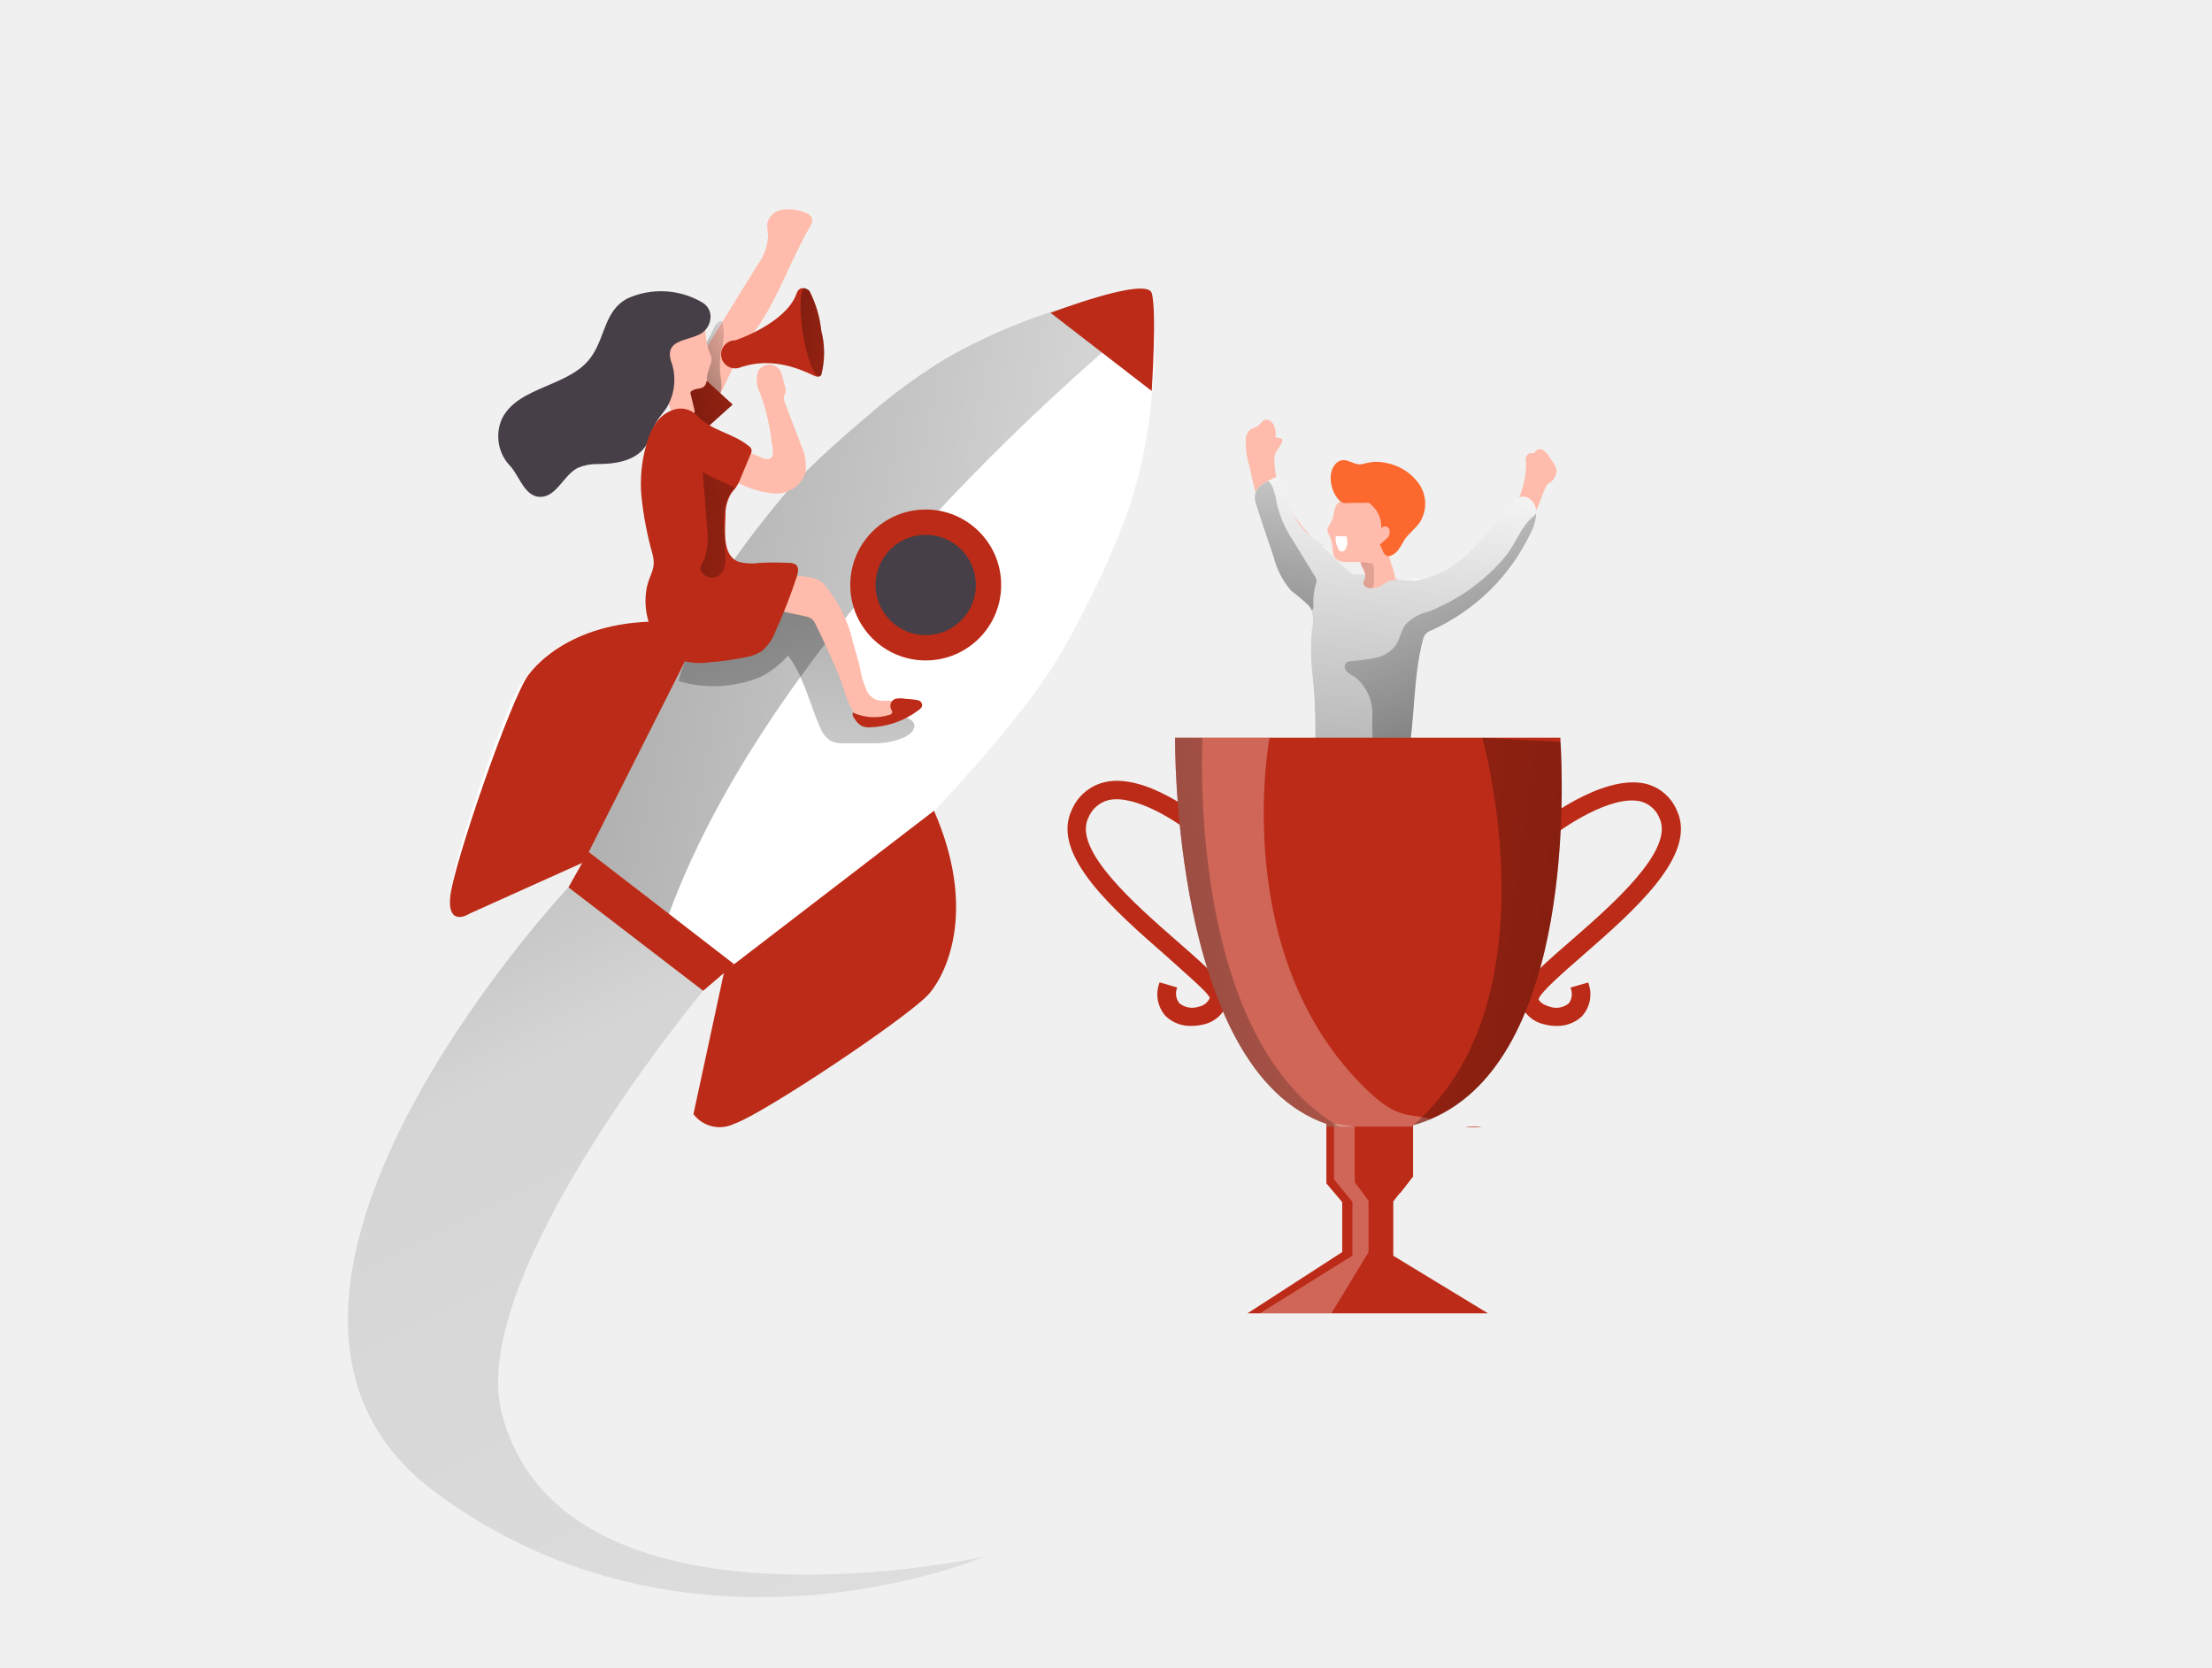
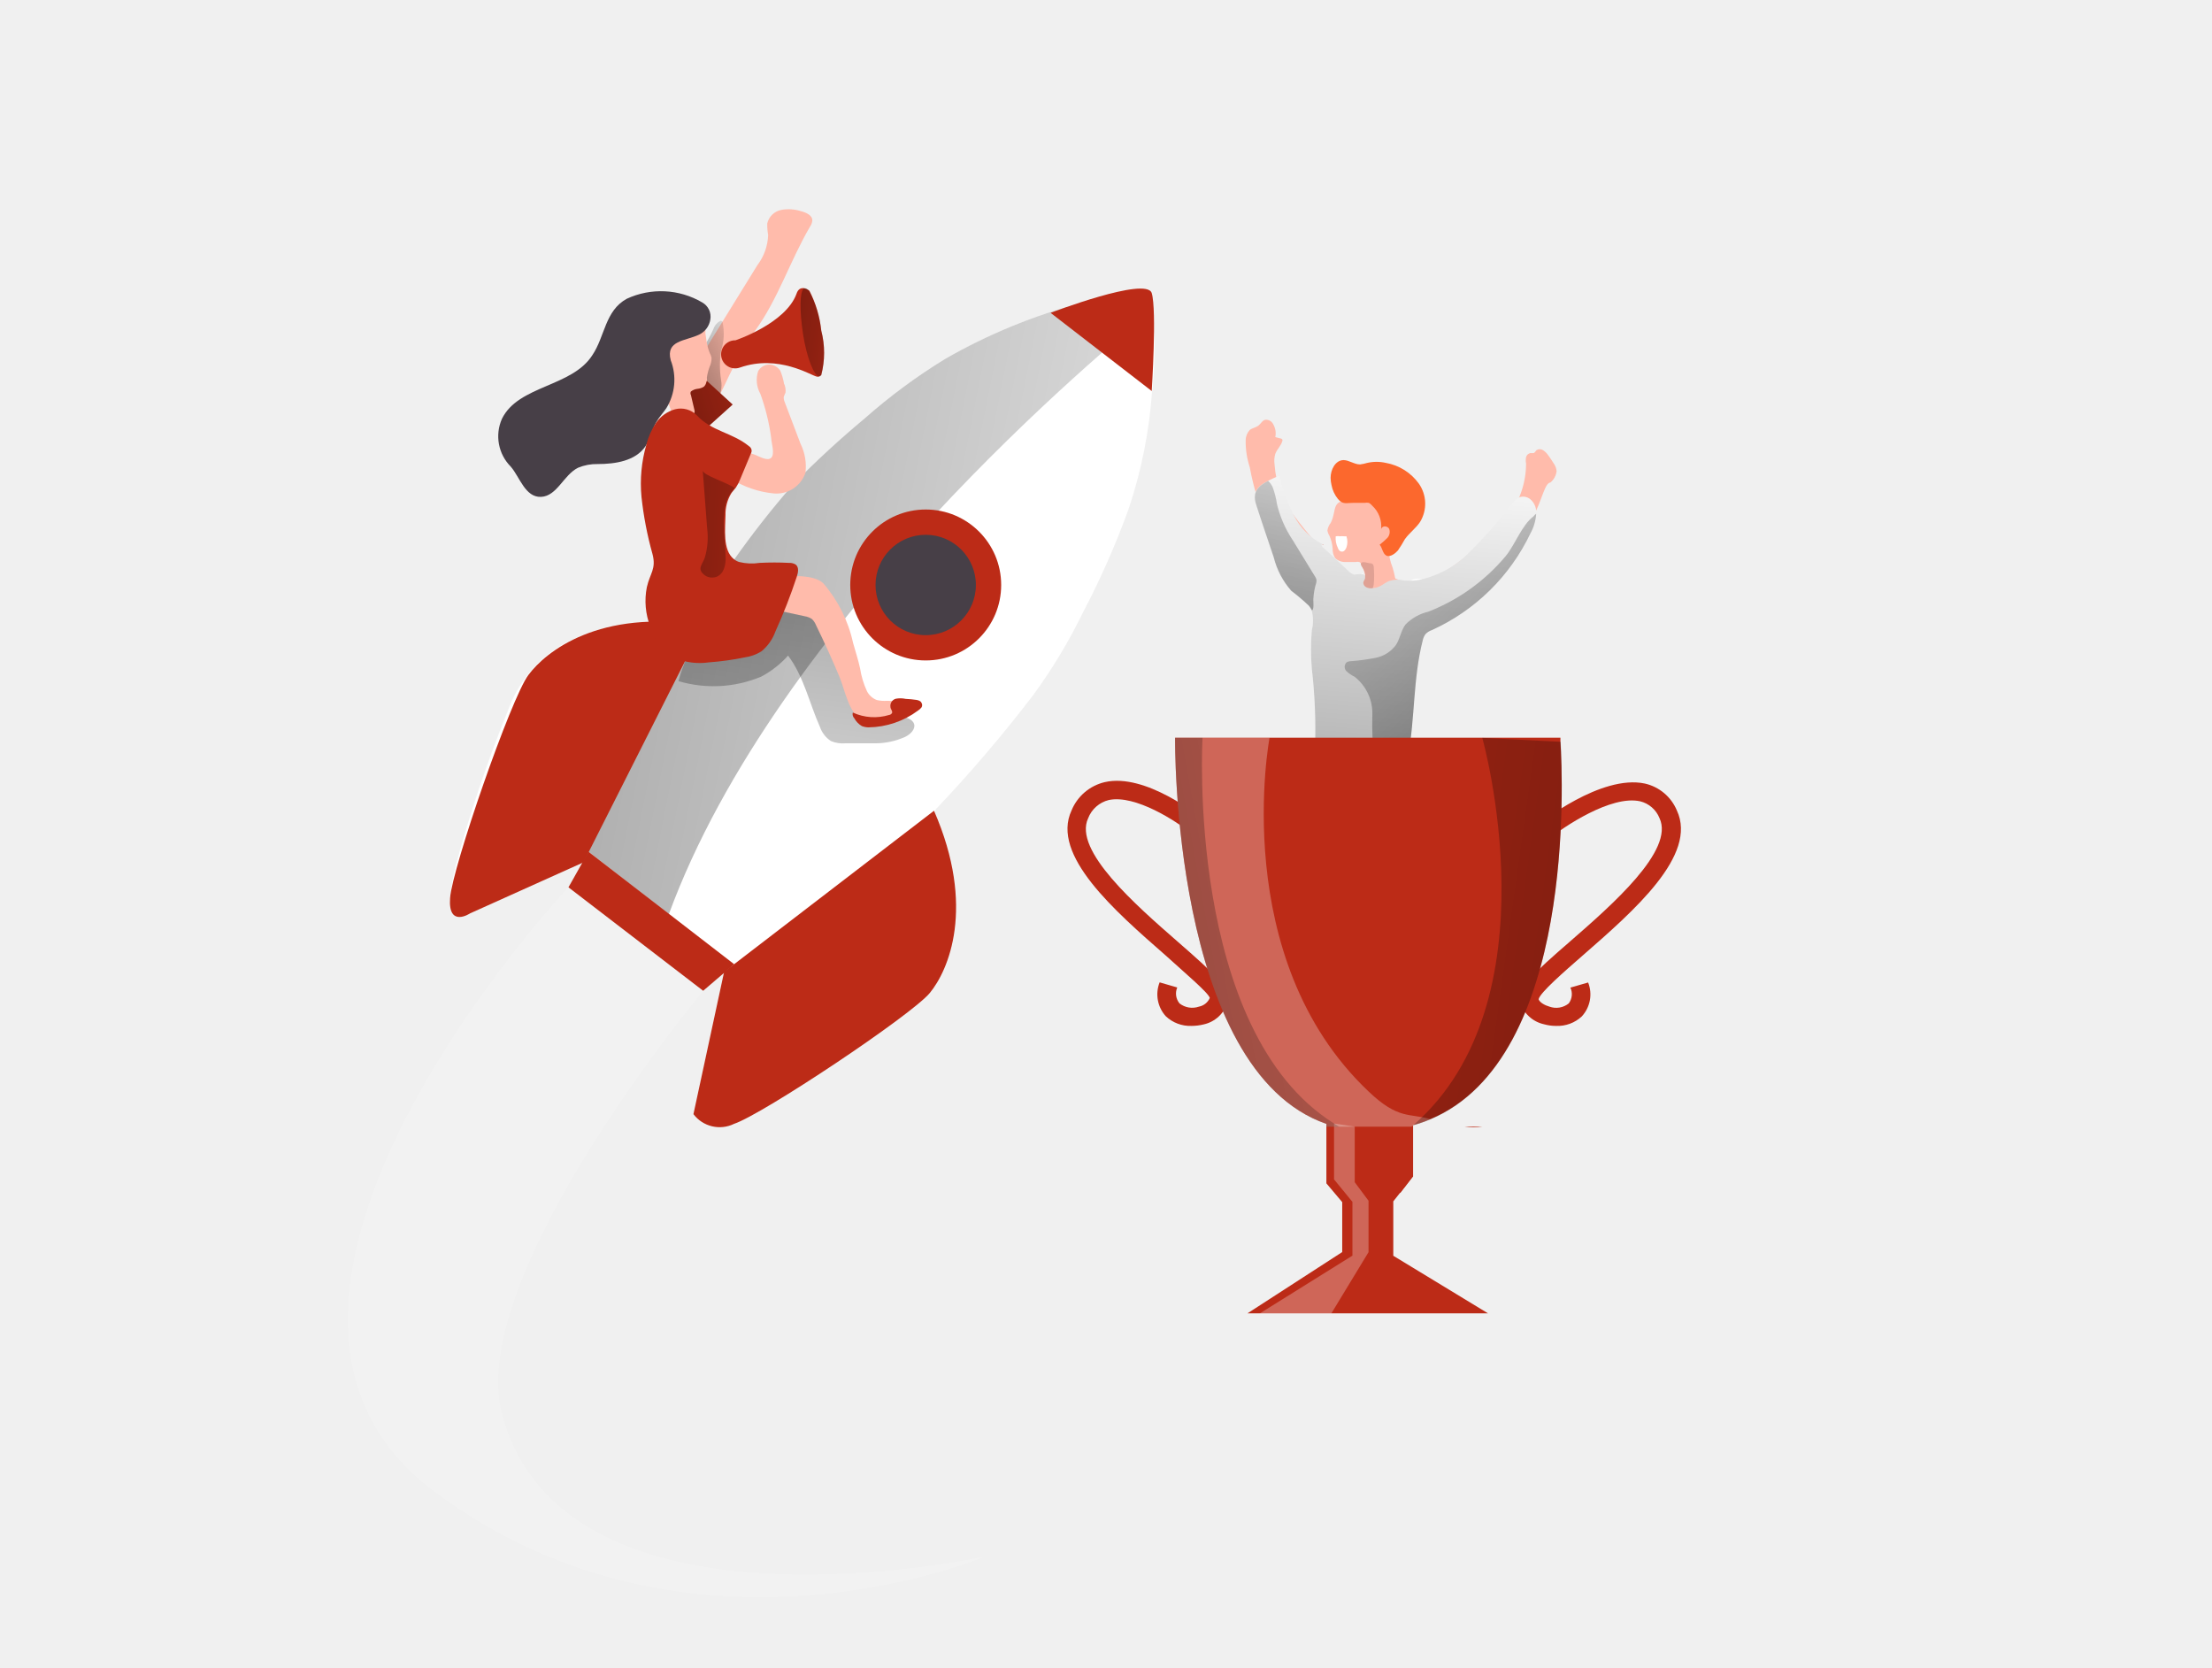
<svg xmlns="http://www.w3.org/2000/svg" xmlns:xlink="http://www.w3.org/1999/xlink" id="Layer_1" data-name="Layer 1" viewBox="0 0 165.72 130.57" width="406" height="306" class="illustration styles_illustrationTablet__1DWOa">
  <defs>
    <linearGradient id="linear-gradient" x1="112.39" y1="84.59" x2="115.37" y2="48.83" gradientUnits="userSpaceOnUse">
      <stop offset="0.01" />
      <stop offset="0.08" stop-opacity="0.69" />
      <stop offset="0.21" stop-opacity="0.32" />
      <stop offset="1" stop-opacity="0" />
    </linearGradient>
    <linearGradient id="linear-gradient-2" x1="102.11" y1="70.71" x2="112.72" y2="37.22" xlink:href="#linear-gradient" />
    <linearGradient id="linear-gradient-3" x1="-58.18" y1="334.05" x2="-85.23" y2="311.44" gradientTransform="translate(215.85 -254.06) rotate(5.04)" xlink:href="#linear-gradient" />
    <linearGradient id="linear-gradient-4" x1="30.19" y1="52.82" x2="124.07" y2="71.49" gradientUnits="userSpaceOnUse">
      <stop offset="0.01" />
      <stop offset="0.13" stop-opacity="0.69" />
      <stop offset="0.25" stop-opacity="0.32" />
      <stop offset="1" stop-opacity="0" />
    </linearGradient>
    <linearGradient id="linear-gradient-5" x1="70.48" y1="49.47" x2="64.78" y2="95.84" xlink:href="#linear-gradient-4" />
    <linearGradient id="linear-gradient-6" x1="25.44" y1="64.52" x2="109.06" y2="231.77" xlink:href="#linear-gradient" />
    <linearGradient id="linear-gradient-7" x1="70.72" y1="93.7" x2="136.2" y2="81.86" xlink:href="#linear-gradient-4" />
    <linearGradient id="linear-gradient-8" x1="152.97" y1="92.09" x2="74.08" y2="81.05" xlink:href="#linear-gradient-4" />
    <linearGradient id="linear-gradient-9" x1="362.8" y1="-151.94" x2="370" y2="-154.28" gradientTransform="translate(-274.08 254.53) rotate(-9.52)" xlink:href="#linear-gradient-4" />
    <linearGradient id="linear-gradient-10" x1="360.02" y1="-149.42" x2="374.22" y2="-151.35" gradientTransform="translate(-283.46 239.87) rotate(-9.52)" xlink:href="#linear-gradient-4" />
    <linearGradient id="linear-gradient-11" x1="356.46" y1="-142.2" x2="375.1" y2="-138.08" gradientTransform="translate(-274.08 254.53) rotate(-9.52)" xlink:href="#linear-gradient-4" />
    <linearGradient id="linear-gradient-12" x1="369.53" y1="-155.48" x2="381.05" y2="-151.93" gradientTransform="translate(-274.08 254.53) rotate(-9.52)" xlink:href="#linear-gradient-4" />
  </defs>
  <path d="M115,60l1.33.56a2,2,0,0,1,1.17.87,2,2,0,0,1-.07,1.37c-.18.59-.39,1.18-.62,1.76-.3.77-.65,1.53-.88,2.32a16.81,16.81,0,0,0-.24,6.09c0,.66-.84,1-1.49,1.09a7.22,7.22,0,0,1-3.69-.19.79.79,0,0,1-.3-.16.68.68,0,0,1-.14-.49C110,72.13,110,71,109.85,70a8.85,8.85,0,0,0-.33-1.61,15.38,15.38,0,0,1-.26-1.56c-.09-.42-.22-.83-.29-1.25a2.37,2.37,0,0,1,.09-1.27c.18-.44.43-.85.65-1.27a12.57,12.57,0,0,0,.62-1.41,3.89,3.89,0,0,1,.43-1,2.53,2.53,0,0,1,1.95-.9A5.37,5.37,0,0,1,115,60Z" transform="translate(-9.38 -14.66)" fill="#ffbbab" />
  <path d="M106.81,54.83a6.18,6.18,0,0,1-.91-1.57,8.67,8.67,0,0,1-.46-2.24,1.88,1.88,0,0,1,.06-.82c.13-.36.45-.63.55-1a.17.17,0,0,0,0-.12S106,49,105.92,49l-.42-.11a1.43,1.43,0,0,0-.16-1,.62.62,0,0,0-.58-.36c-.26,0-.39.33-.61.48s-.46.17-.65.32a1.2,1.2,0,0,0-.32.8,6.38,6.38,0,0,0,.32,2.12,19.34,19.34,0,0,0,.58,2.36,19.16,19.16,0,0,0,3.62,6.51c.62.73,3,3.61,3.94,2.87,1.33-1,.46-2.65-.46-3.44A26.38,26.38,0,0,1,106.81,54.83Z" transform="translate(-9.38 -14.66)" fill="#ffbbab" />
  <path d="M112.4,59.52c-.45.69-.89,1.4-1.3,2.12a1,1,0,0,0-.18.75.74.74,0,0,0,.38.38,2.27,2.27,0,0,0,2.18-.18A7.49,7.49,0,0,0,115.13,61a3.38,3.38,0,0,1,.92-.85,1.17,1.17,0,0,1,1.2,0,.73.73,0,0,1,.17,1.08c0-.32-.39-.52-.7-.44a1.44,1.44,0,0,0-.71.63,10.59,10.59,0,0,0-.66,1.07,3.11,3.11,0,0,0-.35.87,2.84,2.84,0,0,0,.75,2.08,2.68,2.68,0,0,1,.44.74,2.59,2.59,0,0,1-.1,1.29,17.5,17.5,0,0,0-.27,5.36,1.12,1.12,0,0,1-.21,1,1,1,0,0,1-.68.21c-1.15,0-2.29-.26-3.45-.23a19.17,19.17,0,0,1-2.14.11.31.31,0,0,1-.33-.41,22.3,22.3,0,0,0,.15-6,13.78,13.78,0,0,1-.44-2.77,1.36,1.36,0,0,1,.11-.6,2.15,2.15,0,0,1,.35-.5,7.92,7.92,0,0,0,1.58-3.11" transform="translate(-9.38 -14.66)" fill="#fff" />
  <path d="M115.31,68.77a1.08,1.08,0,0,1-.39.88,1.83,1.83,0,0,0-.24.13c-.15.14-.13.38-.16.58a3.06,3.06,0,0,1-.58,1,.89.89,0,0,0,0,1.09c.18.18.48.21.63.42s0,.89.31,1.1a.46.46,0,0,0,.57-.18,1.31,1.31,0,0,0,.17-.62q.35-3.37.64-6.77a.73.73,0,0,0-.19-.67c-.15-.21-.35-.61-.57-.72-.25.37-.06,1.17-.06,1.6C115.4,67.34,115.37,68.06,115.31,68.77Z" transform="translate(-9.38 -14.66)" fill="#020202" opacity="0.1" />
  <path d="M109.83,55.62a1.26,1.26,0,0,0-.25.58,1.14,1.14,0,0,0,.16.42,2.83,2.83,0,0,1,.25,1,1.36,1.36,0,0,0,.19.74,1.14,1.14,0,0,0,.88.31h.74a.5.5,0,0,1,.27,0,.44.44,0,0,1,.19.19,5.3,5.3,0,0,1,.41,1.7.62.62,0,0,0,.13.27A.52.52,0,0,0,113,61a2.21,2.21,0,0,0,1.62,0,.62.62,0,0,0,.33-.24.68.68,0,0,0,0-.45,8.15,8.15,0,0,0-.26-1.19,4.32,4.32,0,0,1-.32-1.61c0-.49.27-.94.35-1.42a2.39,2.39,0,0,0-1.41-2.46,2.84,2.84,0,0,0-2.46.18c-.27.14-.49.21-.62.5S110.07,55.21,109.83,55.62Z" transform="translate(-9.38 -14.66)" fill="#ffbbab" />
  <path d="M109.9,52.64a2.6,2.6,0,0,1-.07-.56c0-.64.37-1.37,1-1.39.45,0,.85.34,1.31.34a3.73,3.73,0,0,0,.56-.12,3.27,3.27,0,0,1,1.46,0,4.05,4.05,0,0,1,2.58,1.62,2.74,2.74,0,0,1,.1,3c-.33.5-.84.86-1.19,1.35a10.13,10.13,0,0,1-.55.89c-.18.21-.6.55-.9.4s-.32-.64-.53-.85a7.31,7.31,0,0,0,.59-.52.7.7,0,0,0,.16-.72c-.12-.24-.53-.29-.63,0a2.2,2.2,0,0,0-.7-1.82.9.9,0,0,0-.26-.22.91.91,0,0,0-.33,0c-.31,0-.61,0-.92,0-.53,0-.79.15-1.17-.3A2.42,2.42,0,0,1,109.9,52.64Z" transform="translate(-9.38 -14.66)" fill="#fc682d" />
  <path d="M112.9,58.77a.32.32,0,0,1,.23.07.38.38,0,0,1,.08.24,7.39,7.39,0,0,1,0,1.33,1.07,1.07,0,0,1-.09.34.35.35,0,0,1-.29.18c-.13,0-.24-.11-.38-.14a.5.5,0,0,0-.42.1,1.87,1.87,0,0,0-.3.33A6.56,6.56,0,0,1,111,62a6.22,6.22,0,0,1,.8-1.71.81.81,0,0,1,.36-.35c.12,0,.27,0,.35-.13s0-.38-.09-.55-.32-.41-.18-.53S112.78,58.76,112.9,58.77Z" transform="translate(-9.38 -14.66)" fill="#e0a194" />
  <path d="M122.54,56.41a11.24,11.24,0,0,0,1.1-1.19,6.84,6.84,0,0,0,1.5-4.25,1.25,1.25,0,0,1,0-.51.43.43,0,0,1,.35-.32.81.81,0,0,0,.22,0c.11,0,.16-.15.25-.23a.47.47,0,0,1,.5,0,1.38,1.38,0,0,1,.39.37c.16.22.32.45.46.68a1.19,1.19,0,0,1,.22.6,1.36,1.36,0,0,1-.49.89c-.31,0-.55.83-.63,1-.16.45-.34.9-.54,1.33a19,19,0,0,1-5.16,6.72c-.74.61-3.54,3-4.38,2.15-1.15-1.22,0-2.69,1-3.32A26,26,0,0,0,122.54,56.41Z" transform="translate(-9.38 -14.66)" fill="#ffbbab" />
  <path d="M110.45,56.66a3.37,3.37,0,0,1,.55,0,.08.08,0,0,1,.07,0,.05.05,0,0,1,0,0,1.3,1.3,0,0,1,0,.87.67.67,0,0,1-.19.28.29.29,0,0,1-.32,0,.51.51,0,0,1-.16-.24,1.7,1.7,0,0,1-.17-.91.06.06,0,0,1,0,0l0,0a.78.78,0,0,1,.34,0" transform="translate(-9.38 -14.66)" fill="#fff" />
  <path d="M109.27,57.34l-.09,0A.06.06,0,0,1,109.27,57.34Z" transform="translate(-9.38 -14.66)" fill="#bc2b17" />
  <path d="M125.93,54.89a3.6,3.6,0,0,1-.45,1.54A15.76,15.76,0,0,1,117.77,64a1.23,1.23,0,0,0-.51.32,1.26,1.26,0,0,0-.21.47c-.77,3-.6,6.06-1.15,9.06a1.18,1.18,0,0,1-.31.72,1.23,1.23,0,0,1-.91.21l-.65,0a44.76,44.76,0,0,1-4.61-.49,1.07,1.07,0,0,1-.71-.32,1.09,1.09,0,0,1-.1-.78,41,41,0,0,0-.25-6.17,17.68,17.68,0,0,1,0-3,3.12,3.12,0,0,0,0-1.52,1.42,1.42,0,0,0-.24-.4,15.5,15.5,0,0,0-1.38-1.17,6.28,6.28,0,0,1-1.38-2.63c-.46-1.38-.94-2.75-1.38-4.13-.33-1,.19-1.47.94-1.85.27-.14.57-.27.88-.41A15,15,0,0,0,106.94,55a5.1,5.1,0,0,0,2.24,2.26.06.06,0,0,0-.06.06.23.23,0,0,0,.1.19c.67.62,1.35,1.23,2,1.86a1.16,1.16,0,0,0,.45.29c.2,0,.89-.18.86.19a.13.13,0,0,1,0,.06c0,.13-.12.23-.14.36a.4.4,0,0,0,.23.38.81.81,0,0,0,.46.08,1.72,1.72,0,0,0,.51-.11c.27-.11.49-.3.75-.43a2.09,2.09,0,0,1,1.24-.07,5,5,0,0,0,1.34-.08,7.76,7.76,0,0,0,3.43-1.79,39.06,39.06,0,0,0,3.78-4.24,1.38,1.38,0,0,1,.49-.41.9.9,0,0,1,.94.24A1.34,1.34,0,0,1,125.93,54.89Z" transform="translate(-9.38 -14.66)" fill="#fff" />
  <path d="M125.93,54.89a3.6,3.6,0,0,1-.45,1.54A15.76,15.76,0,0,1,117.77,64a1.23,1.23,0,0,0-.51.32,1.26,1.26,0,0,0-.21.47c-.77,3-.6,6.06-1.15,9.06a1.18,1.18,0,0,1-.31.72,1.23,1.23,0,0,1-.91.21l-.65,0a44.76,44.76,0,0,1-4.61-.49,1.07,1.07,0,0,1-.71-.32,1.09,1.09,0,0,1-.1-.78,41,41,0,0,0-.25-6.17,17.68,17.68,0,0,1,0-3,3.12,3.12,0,0,0,0-1.52,1.42,1.42,0,0,0-.24-.4,15.5,15.5,0,0,0-1.38-1.17,6.28,6.28,0,0,1-1.38-2.63c-.46-1.38-.94-2.75-1.38-4.13-.33-1,.19-1.47.94-1.85.27-.14.57-.27.88-.41A15,15,0,0,0,106.94,55a5.1,5.1,0,0,0,2.24,2.26.06.06,0,0,0-.06.06.23.23,0,0,0,.1.19c.67.62,1.35,1.23,2,1.86a1.16,1.16,0,0,0,.45.29c.2,0,.89-.18.86.19a.13.13,0,0,1,0,.06c0,.13-.12.23-.14.36a.4.4,0,0,0,.23.38.81.81,0,0,0,.46.08,1.72,1.72,0,0,0,.51-.11c.27-.11.49-.3.75-.43a2.09,2.09,0,0,1,1.24-.07,5,5,0,0,0,1.34-.08,7.76,7.76,0,0,0,3.43-1.79,39.06,39.06,0,0,0,3.78-4.24,1.38,1.38,0,0,1,.49-.41.9.9,0,0,1,.94.24A1.34,1.34,0,0,1,125.93,54.89Z" transform="translate(-9.38 -14.66)" fill="url(#linear-gradient)" />
  <path d="M108.38,62.46c-.08-.12-.15-.25-.24-.36a15.5,15.5,0,0,0-1.38-1.17,6.28,6.28,0,0,1-1.38-2.63c-.46-1.38-.94-2.75-1.38-4.13-.33-1,.19-1.47.94-1.85a1.53,1.53,0,0,1,.36.51,6.45,6.45,0,0,1,.33,1.31A8.83,8.83,0,0,0,106.89,57c.59.94,1.15,1.9,1.74,2.84a.65.65,0,0,1,.08.17.55.55,0,0,1,0,.28,4.89,4.89,0,0,0-.22,1.14C108.44,61.67,108.57,62.33,108.38,62.46Z" transform="translate(-9.38 -14.66)" fill="url(#linear-gradient-2)" />
  <path d="M125.93,54.89a3.6,3.6,0,0,1-.45,1.54A15.76,15.76,0,0,1,117.77,64a1.23,1.23,0,0,0-.51.32,1.26,1.26,0,0,0-.21.47c-.77,3-.6,6.06-1.15,9.06a1.18,1.18,0,0,1-.31.72,1.23,1.23,0,0,1-.91.21l-.65,0h0a1,1,0,0,1-.52-.19.86.86,0,0,1-.26-.52,22.86,22.86,0,0,1-.15-3.42,3.63,3.63,0,0,0-1.4-3,2.51,2.51,0,0,1-.63-.43.49.49,0,0,1,0-.68.6.6,0,0,1,.32-.1,15.6,15.6,0,0,0,1.94-.26,2.6,2.6,0,0,0,1.61-1c.33-.5.4-1.14.76-1.62a3.69,3.69,0,0,1,1.79-1,15,15,0,0,0,6.06-4.36c.72-.87,1.27-2.44,2.16-3.09A1.08,1.08,0,0,1,125.93,54.89Z" transform="translate(-9.38 -14.66)" fill="url(#linear-gradient-3)" />
  <g id="lYf0vm">
    <path d="M75.45,93.56a87.51,87.51,0,0,1-13.1,7.82l-.65.08-.18,0A1.21,1.21,0,0,1,60.39,100a9.36,9.36,0,0,1,.19-1.08q.87-4.08,1.75-8.15a.46.46,0,0,0-.2-.54L51.66,82.1a.42.42,0,0,0-.51-.06c-.62.32-1.26.61-1.9.9C47,84,44.83,85,42.61,86A1.16,1.16,0,0,1,41,85.37l-.13-.3s0-.11,0-.16a23.88,23.88,0,0,1,.42-2.39A104.76,104.76,0,0,1,45.4,70.31a9.75,9.75,0,0,1,4.19-5.12,12.81,12.81,0,0,1,4.8-1.57,34.71,34.71,0,0,1,3.94-.34c.41,0,.83,0,1.25,0a.66.66,0,0,0,.44-.26c1-1.46,1.94-3,3-4.4a71.83,71.83,0,0,1,4.76-6.07,75.09,75.09,0,0,1,5.56-5.12,44.77,44.77,0,0,1,6.3-4.66,44,44,0,0,1,10.68-4.39c.72-.22,1.45-.41,2.18-.61L94,37.61l.27,0a1.85,1.85,0,0,1,1.54,1.26.59.59,0,0,1,0,.13,7.93,7.93,0,0,1,.14,1,25.78,25.78,0,0,1-.1,5.27A37.12,37.12,0,0,1,94,54.55a64.93,64.93,0,0,1-3.6,8.14,41.68,41.68,0,0,1-3.86,6.4A108.54,108.54,0,0,1,79,77.94a.56.56,0,0,0-.15.61c.18.78.35,1.56.49,2.34a18.14,18.14,0,0,1,.4,4.93A9.82,9.82,0,0,1,75.45,93.56Z" transform="translate(-9.38 -14.66)" fill="#fff" />
  </g>
  <path d="M58,86.26,51.7,81.35S54.41,73,58.33,63.28c.41,0,.83,0,1.25,0a.66.66,0,0,0,.44-.26c1-1.46,1.94-3,3-4.4a71.83,71.83,0,0,1,4.76-6.07,75.09,75.09,0,0,1,5.56-5.12,44.77,44.77,0,0,1,6.3-4.66,44,44,0,0,1,10.68-4.39c.72-.22,1.45-.41,2.18-.61L94,37.61l.27,0a1.85,1.85,0,0,1,1.54,1.26.59.59,0,0,1,0,.13C92.24,41.9,66.45,63.21,58,86.26Z" transform="translate(-9.38 -14.66)" fill="url(#linear-gradient-4)" />
  <path d="M65.23,67.65A7.52,7.52,0,0,0,67.34,66c1.23,1.63,1.66,3.71,2.49,5.57a2.2,2.2,0,0,0,.86,1.12,2.43,2.43,0,0,0,1.14.18c.77,0,1.54,0,2.31,0a5.69,5.69,0,0,0,2.38-.51c.41-.2.81-.6.69-1s-.7-.58-1.17-.58a5.75,5.75,0,0,1-1.76-.16A3.08,3.08,0,0,1,72.67,69a12.9,12.9,0,0,1-.78-2.1,24.27,24.27,0,0,0-1.52-3.56A6.68,6.68,0,0,0,69,61.43a2.87,2.87,0,0,0-2.14-.8c-1.42.15-2.34,1.59-3.66,2.13a10.16,10.16,0,0,0-1.83.64,3.71,3.71,0,0,0-.94,1A10.8,10.8,0,0,0,58.76,68,9.65,9.65,0,0,0,65.23,67.65Z" transform="translate(-9.38 -14.66)" fill="url(#linear-gradient-5)" />
  <path d="M67.36,59.79s2-.18,2.74.55A10.59,10.59,0,0,1,72.43,65c.18.66.4,1.3.55,2a6.61,6.61,0,0,0,.54,1.79,1.44,1.44,0,0,0,.77.69,2.68,2.68,0,0,0,.8.06,6.33,6.33,0,0,1,1,.07.39.39,0,0,1,.18.06.36.36,0,0,1,.07.17,1,1,0,0,1-.39.91,4.18,4.18,0,0,1-2.72.31c-1.1-.37-1.45-2.41-1.85-3.36-.58-1.39-1.2-2.75-1.86-4.1a1.27,1.27,0,0,0-.32-.47,1.37,1.37,0,0,0-.55-.21l-2.41-.52C66.47,61.53,67.11,60.65,67.36,59.79Z" transform="translate(-9.38 -14.66)" fill="#ffbbab" />
  <circle cx="68.74" cy="45.81" r="5.91" fill="#bc2b17" />
  <circle cx="68.74" cy="45.81" r="3.93" fill="#473f47" />
  <path d="M60.69,63.63,51.32,82.19l-8.89,4s-1.73,1.15-1.56-1.21S45.63,69.36,47,67.52,52.54,62.32,60.69,63.63Z" transform="translate(-9.38 -14.66)" fill="#bc2b17" />
  <path d="M78.77,78.15,62.33,90.77l-2.4,11.14a2.57,2.57,0,0,0,3.18.76c2.25-.75,13.88-8.5,15.33-10.25S82.07,85.71,78.77,78.15Z" transform="translate(-9.38 -14.66)" fill="#bc2b17" />
  <path d="M87.9,39.16l7.92,6.12s.41-6.34,0-7.67S87.9,39.16,87.9,39.16Z" transform="translate(-9.38 -14.66)" fill="#bc2b17" />
  <polygon points="42.33 66.7 40.76 69.49 51.31 77.59 53.74 75.51 42.33 66.7" fill="#bc2b17" />
-   <path d="M50.14,84.14s-30.46,32.44-10.48,47.34,43.07,5.08,43.07,5.08-33,7.29-37.81-11.22c-2.81-10.83,15.77-33.09,15.77-33.09Z" transform="translate(-9.38 -14.66)" opacity="0.36" fill="url(#linear-gradient-6)" />
+   <path d="M50.14,84.14s-30.46,32.44-10.48,47.34,43.07,5.08,43.07,5.08-33,7.29-37.81-11.22c-2.81-10.83,15.77-33.09,15.77-33.09Z" transform="translate(-9.38 -14.66)" opacity="0.16" fill="#ffffff" />
  <path d="M114.74,113l7.42,4.51H103.32l7.42-4.8v-3.91l-1.24-1.47v-4.66c-12.14-4.2-11.85-30.24-11.85-30.24h30.18s0,.1,0,.31c.18,2.86,1.19,24.78-10.18,29.56a10.21,10.21,0,0,1-1.38.48v4l-1,1.29-.53.67Z" transform="translate(-9.38 -14.66)" fill="#bc2b17" />
  <path d="M98.93,95a2.79,2.79,0,0,1-2-.75,2.55,2.55,0,0,1-.49-2.66l1.38.4A1.21,1.21,0,0,0,98,93.24a1.61,1.61,0,0,0,1.52.25,1.17,1.17,0,0,0,.85-.68c-.12-.42-2-2-3.46-3.33-4-3.5-9-7.85-7.37-11.35a3.73,3.73,0,0,1,2.6-2.22c3.2-.74,7.44,2.7,7.62,2.85l-.91,1.11c-1.07-.88-4.31-3-6.39-2.56a2.33,2.33,0,0,0-1.62,1.43c-1.18,2.52,3.75,6.81,7,9.65,2.9,2.53,4.17,3.69,3.92,4.76a2.52,2.52,0,0,1-1.86,1.73A4,4,0,0,1,98.93,95Z" transform="translate(-9.38 -14.66)" fill="#bc2b17" />
  <path d="M127.49,95a3.45,3.45,0,0,1-.95-.13,2.52,2.52,0,0,1-1.87-1.73c-.25-1.07,1-2.23,3.92-4.76,3.26-2.84,8.19-7.13,7-9.65a2.19,2.19,0,0,0-1.52-1.32c-2.27-.5-6,2-7.21,3L126,79.29c.21-.16,5-4,8.44-3.27a3.57,3.57,0,0,1,2.51,2.11c1.64,3.5-3.36,7.85-7.37,11.35-1.49,1.3-3.34,2.91-3.46,3.43.08.25.49.48.85.58a1.56,1.56,0,0,0,1.51-.25,1.21,1.21,0,0,0,.13-1.24l1.39-.4a2.54,2.54,0,0,1-.5,2.66A2.78,2.78,0,0,1,127.49,95Z" transform="translate(-9.38 -14.66)" fill="#bc2b17" />
  <path d="M117.67,102.31a10.21,10.21,0,0,1-1.38.48v.1H109.5v-.22c-12.14-4.2-11.85-30.24-11.85-30.24h7.4s-3.28,17.25,7.75,27.7C115.15,102.37,116,101.81,117.67,102.31Z" transform="translate(-9.38 -14.66)" fill="#fff" opacity="0.28" />
  <path d="M121.71,102.88a4.76,4.76,0,0,1-1.38,0Z" transform="translate(-9.38 -14.66)" fill="#bc2b17" />
  <polygon points="102.34 88.23 102.34 92.58 103.42 94.03 103.42 98.06 100.5 102.87 94.88 102.87 102.16 98.33 102.16 94.12 100.72 92.36 100.72 87.98 102.34 88.23" fill="#fff" opacity="0.28" />
  <path d="M109.5,102.9v-.22c-12.14-4.2-11.85-30.24-11.85-30.24H99.8s-1.32,22.93,10.3,30.2l.4.26Z" transform="translate(-9.38 -14.66)" fill="url(#linear-gradient-7)" />
  <path d="M116.29,102.79v4l-1,1.29C113.17,107.35,112.84,105.79,116.29,102.79Z" transform="translate(-9.38 -14.66)" fill="#bc2b17" />
  <path d="M117.67,102.31a10.21,10.21,0,0,1-1.38.48c11.24-9.75,5.42-30.35,5.42-30.35l6.14.31C128,75.61,129,97.53,117.67,102.31Z" transform="translate(-9.38 -14.66)" fill="url(#linear-gradient-8)" />
  <path d="M61.76,46.06l.7-1.43a28.4,28.4,0,0,1,2.29-4.06c1.81-2.49,2.75-5.5,4.31-8.16a1,1,0,0,0,.18-.49c0-.39-.46-.61-.85-.71a3.19,3.19,0,0,0-1.59-.11,1.4,1.4,0,0,0-1.09,1.06,4.65,4.65,0,0,0,.07.91,4.13,4.13,0,0,1-.84,2.35L61,41.8a5.11,5.11,0,0,0-1,2.45A1.91,1.91,0,0,0,61.76,46.06Z" transform="translate(-9.38 -14.66)" fill="#ffbbab" />
  <path d="M61.76,46.06a2.25,2.25,0,0,0,.33-1.65,7.52,7.52,0,0,1,0-2.27,4.29,4.29,0,0,0,.12-2.24s0-.07-.06-.09a.15.15,0,0,0-.16,0,1.16,1.16,0,0,0-.51.65c-.42,1-1.7,2.69-1.52,3.78A1.91,1.91,0,0,0,61.76,46.06Z" transform="translate(-9.38 -14.66)" fill="url(#linear-gradient-9)" />
  <polygon points="49.11 32.05 51.17 29.44 53.62 31.68 51.31 33.76 49.11 32.05" fill="#bc2b17" />
  <polygon points="49.11 32.05 51.17 29.44 53.62 31.68 51.31 33.76 49.11 32.05" fill="url(#linear-gradient-10)" />
  <path d="M63.76,49.93l.95.33c.33.11,1,.55,1.31.25s0-1.21,0-1.54a16.6,16.6,0,0,0-.85-3.47A2.2,2.2,0,0,1,65,43.72a1,1,0,0,1,.86-.51,1.06,1.06,0,0,1,.87.48,4.44,4.44,0,0,1,.29,1,1.33,1.33,0,0,1,.12.72,2.44,2.44,0,0,0-.14.34.83.83,0,0,0,.07.38l1.25,3.29a4,4,0,0,1,.38,2.27A2.39,2.39,0,0,1,66.2,53.3a7.63,7.63,0,0,1-3.35-1.16c-.11-.06-.24-.17-.2-.29a.3.3,0,0,1,.13-.12,2.24,2.24,0,0,0,.79-.77A1.18,1.18,0,0,0,63.76,49.93Z" transform="translate(-9.38 -14.66)" fill="#ffbbab" />
  <path d="M60.94,44.58a.66.66,0,0,1-.19.36,1.14,1.14,0,0,1-.51.17,1,1,0,0,0-.51.21.28.28,0,0,0,0,.27L60,46.74A.39.39,0,0,1,60,47a.44.44,0,0,1-.25.21c-.4.19-.91.36-1.26.09a1.14,1.14,0,0,1-.35-.6,13.1,13.1,0,0,1-.92-4,2.89,2.89,0,0,1,.8-2.27,2.78,2.78,0,0,1,2-.61,1,1,0,0,1,.8.47c.11.2,0,.41.07.63a6.1,6.1,0,0,0,.17.95,3.81,3.81,0,0,0,.15.44,1.24,1.24,0,0,1,.14.38,1.63,1.63,0,0,1-.16.71,4,4,0,0,0-.21.84C61,44.38,61,44.48,60.94,44.58Z" transform="translate(-9.38 -14.66)" fill="#ffbbab" />
  <path d="M61.25,39.69a1.57,1.57,0,0,1-.89,1.18c-1.08.51-2.62.44-2.21,2a4.24,4.24,0,0,1-.34,3.75c-.25.37-.56.69-.78,1.08-.36.6-.47,1.33-.86,1.91C55.39,50.76,53.81,51,52.43,51a3.8,3.8,0,0,0-1.54.29c-1.13.56-1.64,2.22-2.89,2.28S46.32,52,45.62,51.2a3.37,3.37,0,0,1-.69-3.74c1.29-2.64,5.5-2.48,7.09-5C53,41,53,39,54.7,38.06a6.37,6.37,0,0,1,5.91.28A1.28,1.28,0,0,1,61.25,39.69Z" transform="translate(-9.38 -14.66)" fill="#473f47" />
  <path d="M63.1,58.45a1.23,1.23,0,0,0,.41.22,4.09,4.09,0,0,0,1.6.07,22.26,22.26,0,0,1,2.31,0,.9.9,0,0,1,.53.14c.26.22.18.63.07.95a42.62,42.62,0,0,1-1.67,4.28,3.58,3.58,0,0,1-1.1,1.56,3.34,3.34,0,0,1-1.3.47,22.08,22.08,0,0,1-2.81.39,5,5,0,0,1-2.71-.36,4.24,4.24,0,0,1-1.88-2.44,5.53,5.53,0,0,1-.27-3.09c.25-1.1.75-1.42.44-2.6a27.34,27.34,0,0,1-.86-4.47,11,11,0,0,1,.38-4.08A5.43,5.43,0,0,1,57,47.77a2.71,2.71,0,0,1,1.49-1.06,1.77,1.77,0,0,1,1.7.47c1.17,1.27,2.77,1.34,4.1,2.43a.43.43,0,0,1,.17.21.39.39,0,0,1,0,.28l-.87,2.09a3.23,3.23,0,0,1-.33.64c-.12.17-.27.31-.38.48A3.17,3.17,0,0,0,62.44,55C62.43,56,62.19,57.74,63.1,58.45Z" transform="translate(-9.38 -14.66)" fill="#bc2b17" />
  <path d="M61.83,59.79a1,1,0,0,1-1-.07c-.7-.52-.16-.88,0-1.42A5.65,5.65,0,0,0,61,56c-.11-1.49-.23-3-.34-4.48.06.37,1.82.89,2.51,1.36-.12.17-.27.31-.38.48-.78,1.14-.37,3.42-.35,4.71C62.49,58.69,62.41,59.47,61.83,59.79Z" transform="translate(-9.38 -14.66)" fill="url(#linear-gradient-11)" />
  <path d="M69.94,40.55a6.89,6.89,0,0,1,0,3.48.5.5,0,0,1-.19.12.26.26,0,0,1-.17,0c-.45-.09-3-1.76-6-.71a1.1,1.1,0,1,1-.36-2.13S67.15,40,68,37.67c.11-.35.33-.48.58-.44a1,1,0,0,1,.43.2h0A8.8,8.8,0,0,1,69.94,40.55Z" transform="translate(-9.38 -14.66)" fill="#bc2b17" />
  <path d="M69.94,40.55a6.89,6.89,0,0,1,0,3.48.22.22,0,0,1-.15.12h0c-.4,0-1-1.5-1.28-3.35s-.26-3.3.07-3.57l.08,0c.11,0,.22.07.35.24h0A8.8,8.8,0,0,1,69.94,40.55Z" transform="translate(-9.38 -14.66)" fill="url(#linear-gradient-12)" />
  <path d="M75.77,69.38a.58.58,0,0,0-.41.65c0,.16.19.32.12.47a.31.31,0,0,1-.23.15,4,4,0,0,1-2.84-.19.46.46,0,0,0,.12.45,1.57,1.57,0,0,0,.59.61,1.5,1.5,0,0,0,.52.1,6.63,6.63,0,0,0,3.87-1.31,1.12,1.12,0,0,0,.28-.25.34.34,0,0,0,0-.36c-.06-.15-.24-.2-.4-.23a8,8,0,0,0-.84-.08A1.94,1.94,0,0,0,75.77,69.38Z" transform="translate(-9.38 -14.66)" fill="#bc2b17" />
</svg>
